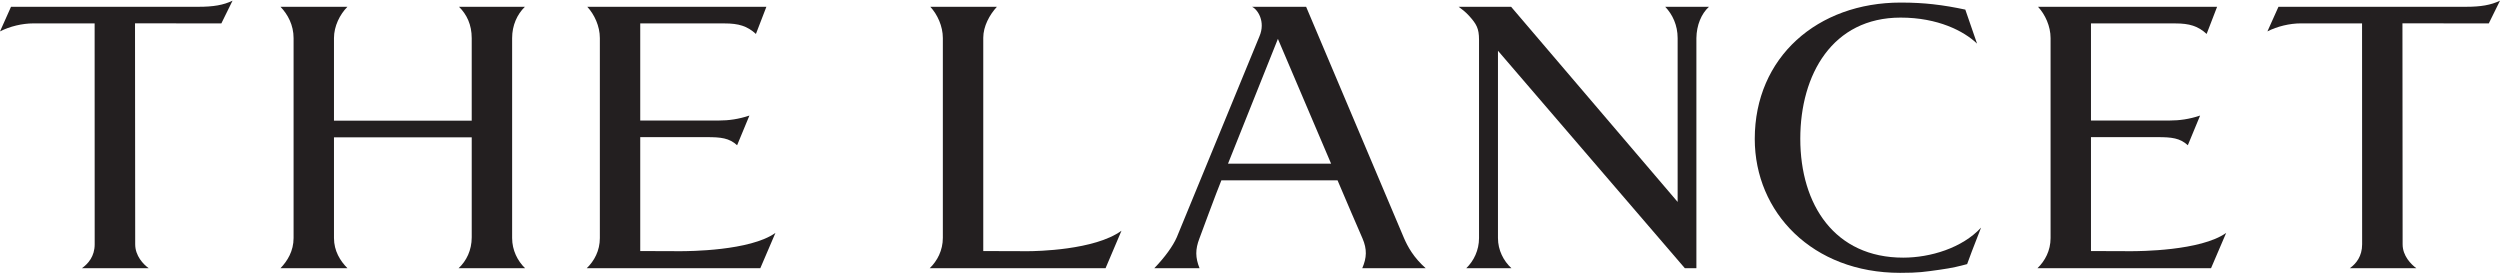
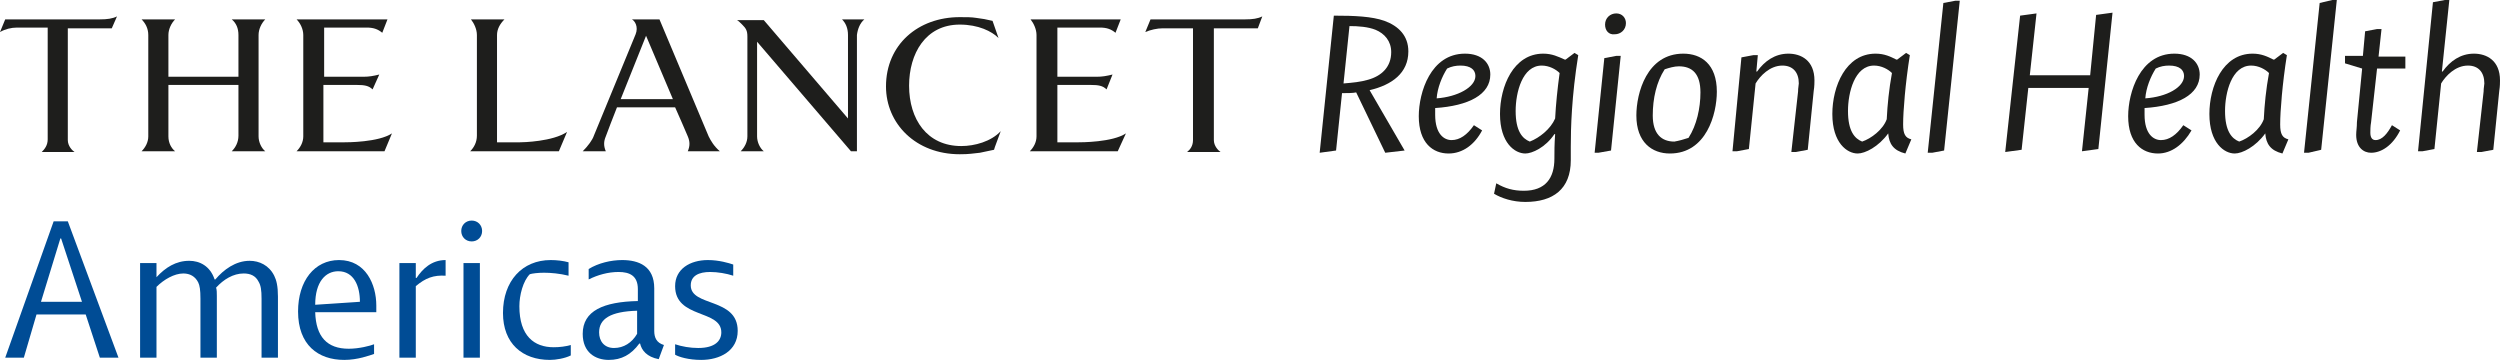
- <svg xmlns="http://www.w3.org/2000/svg" version="1.1" id="Layer_1" x="0px" y="0px" width="255.93px" height="28px" viewBox="0 0 520.143 56.628" enable-background="new 0 0 520.143 56.628" xml:space="preserve">
+ <svg xmlns="http://www.w3.org/2000/svg" version="1.1" id="Layer_1" x="0px" y="0px" width="335.5px" height="48.3px" viewBox="0 0 335.5 48.3" style="enable-background:new 0 0 335.5 48.3;" xml:space="preserve">
+   <style type="text/css">
+ 	.st0{fill:#004C95;}
+ 	.st1{fill:#1E1E1C;}
+ </style>
  <g>
-     <path fill="#231F20" d="M69.486,28.432v20.956c0,2.687,1.302,4.763,2.798,6.271H58.358c1.456-1.508,2.724-3.584,2.724-6.271V7.785   c0-2.689-1.19-4.914-2.724-6.512h13.926c-1.574,1.598-2.798,4.024-2.798,6.512v17.18h28.658V7.785c0-2.778-1.022-4.914-2.647-6.512   h13.709c-1.629,1.598-2.654,3.879-2.654,6.512v41.603c0,2.535,1.133,4.763,2.693,6.271H95.417c1.627-1.508,2.728-3.735,2.728-6.423   V28.432H69.486z" />
-     <path fill="#231F20" d="M158.19,55.658h-36.109c1.561-1.508,2.723-3.636,2.723-6.271V7.785c0-2.487-1.141-4.914-2.617-6.512h37.266   l-2.177,5.65c-1.812-1.656-3.613-2.189-6.522-2.189h-17.547v20.209c5.083,0,10.473-0.008,16.383-0.008   c2.014,0,4.071-0.275,6.332-1.031l-2.561,6.175c-1.655-1.506-3.357-1.686-6.338-1.686h-13.816v23.7   c3.486,0,4.756,0.029,8.307,0.029c1.68,0,14.556-0.042,19.824-3.807L158.19,55.658z" />
-     <path fill="#231F20" d="M460.025,55.658h-36.111c1.555-1.508,2.723-3.636,2.723-6.271V7.785c0-2.487-1.129-4.914-2.613-6.512h37.26   l-2.178,5.65c-1.801-1.656-3.602-2.189-6.52-2.189h-17.543v20.209c5.078,0,10.469-0.008,16.377-0.008   c2.014,0,4.078-0.275,6.33-1.031l-2.557,6.175c-1.656-1.506-3.355-1.686-6.338-1.686h-13.812v23.7c3.488,0,4.754,0.029,8.309,0.029   c1.67,0,14.553-0.042,19.82-3.807L460.025,55.658z" />
-     <path fill="#231F20" d="M204.575,7.721v17.223v3.45v23.7c3.576,0,5.715,0.029,9.268,0.029c1.678,0,13.923-0.19,19.491-4.261   l-3.313,7.796h-36.58c1.56-1.508,2.725-3.689,2.725-6.32V7.785c0-2.487-1.133-4.914-2.609-6.512c0.513,0,13.541,0,13.857,0   C205.879,2.934,204.575,5.344,204.575,7.721z" />
-     <path fill="#231F20" d="M254.114,37.386c-0.945,2.269-4.566,12.084-4.566,12.084c-0.877,2.271-0.863,3.968,0.023,6.188h-9.406   c2.189-2.269,3.881-4.611,4.67-6.423l17.187-41.776c1.354-3.119-0.381-5.658-1.529-6.186h11.256l20.357,48.114   c0.777,1.79,2,4.05,4.512,6.271H283.43c0.934-2.167,1.021-3.923,0.049-6.188c0,0-4.607-10.621-5.191-12.084H254.114z    M276.943,33.909L265.877,7.948l-10.38,25.961H276.943z" />
-     <path fill="#231F20" d="M352.947,7.785v47.873h-2.408l-38.877-45.237v38.967c0,2.535,1.164,4.763,2.799,6.271h-9.393   c1.566-1.508,2.654-3.735,2.654-6.271V8.125c0-2.353-0.531-3.26-2.053-4.956c-0.77-0.855-1.656-1.508-2.191-1.896h10.918   l34.648,40.6V7.785c0-2.689-1.064-4.914-2.584-6.512h9.102C353.971,2.721,352.988,5.096,352.947,7.785z" />
-     <path fill="#231F20" d="M403.531,55.986c-3.16,0.44-4.266,0.642-8.211,0.642c-18.209,0-30.229-12.562-30.229-27.86   c0-17.027,13.078-28.372,30.357-28.372c2.672,0,4.803,0.135,6.691,0.344c2.465,0.278,4.432,0.63,6.758,1.119l2.443,7.076   c-2.729-2.611-8.146-5.413-15.904-5.413c-14.176,0-20.873,11.832-20.873,25.203c0,13.807,7.201,24.741,21.412,24.741   c5.631,0,12.271-1.996,16.201-6.25c-1.688,4.269-2.479,6.439-2.9,7.595C407.67,55.238,406.273,55.605,403.531,55.986z" />
-     <path fill="#231F20" d="M46.053,4.734L28.091,4.712l0.038,45.981c0,2.409,1.698,4.163,2.8,4.965H17.051   c1.313-0.946,2.649-2.477,2.649-4.965L19.688,4.728H6.924C4.653,4.728,2.028,5.344,0,6.398l2.293-5.125h39.038   c3.012,0,5.148-0.344,7.051-1.273L46.053,4.734z" />
-     <path fill="#231F20" d="M517.809,4.734l-17.963-0.022l0.037,45.981c0,2.409,1.754,4.163,2.848,4.965h-13.828   c1.318-0.946,2.555-2.477,2.555-4.965l-0.016-45.966h-12.768c-2.268,0-4.895,0.616-6.924,1.671l2.301-5.125h39.031   c3.01,0,5.143-0.344,7.061-1.273L517.809,4.734z" />
+     <g>
+       <g>
+         <path class="st0" d="M7.2,29.7h1.9L15.9,48h-2.5l-1.9-5.8H4.9L3.2,48H0.7L7.2,29.7z M11,40.5L8.2,32H8.1l-2.6,8.5H11z" />
+         <path class="st0" d="M18.8,35.3h2.2v1.9H21c1.2-1.3,2.6-2.2,4.4-2.2c1.4,0,2.8,0.7,3.4,2.5h0.1c1.1-1.3,2.7-2.5,4.6-2.5     c1.3,0,2.6,0.6,3.3,2c0.3,0.6,0.5,1.4,0.5,2.8V48h-2.2v-7.9c0-1.2-0.1-1.8-0.4-2.3c-0.4-0.8-1.1-1.1-2-1.1     c-1.4,0-2.7,0.8-3.7,1.9c0.1,0.3,0.1,0.7,0.1,1.1V48h-2.2v-7.9c0-1.2-0.1-1.8-0.3-2.2c-0.4-0.8-1.1-1.2-2-1.2     c-1.2,0-2.6,0.8-3.6,1.8V48h-2.2V35.3z" />
+         <path class="st0" d="M46.2,48.3c-3.5,0-6.2-2-6.2-6.5c0-4.1,2.2-6.9,5.5-6.9c3.6,0,5,3.3,5,6.1c0,0.3,0,0.6,0,0.9h-8.2     c0.1,3.3,1.6,4.9,4.5,4.9c1.4,0,2.9-0.4,3.4-0.6v1.3C49.6,47.7,48,48.3,46.2,48.3z M48.3,40.5c0-2.1-0.8-4.1-2.9-4.1     c-1.7,0-3.1,1.4-3.1,4.5L48.3,40.5z" />
+         <path class="st0" d="M53.6,35.3h2.2v2h0.1c0.8-1.2,2-2.4,3.9-2.4V37c-1.6-0.1-2.7,0.3-4,1.4V48h-2.2V35.3z" />
+         <path class="st0" d="M61.9,31c0-0.8,0.6-1.4,1.4-1.4c0.8,0,1.4,0.6,1.4,1.4s-0.6,1.4-1.4,1.4C62.5,32.4,61.9,31.8,61.9,31z      M62.2,35.3h2.2V48h-2.2V35.3z" />
+         <path class="st0" d="M73.8,48.3c-3.7,0-6.3-2.2-6.3-6.3c0-4.3,2.6-7.1,6.4-7.1c0.8,0,1.7,0.1,2.4,0.3v1.8     c-1.2-0.3-2.4-0.4-3.3-0.4c-0.8,0-1.6,0.1-1.9,0.2c-0.9,0.9-1.4,2.8-1.4,4.3c0,4,2,5.5,4.6,5.5c0.8,0,1.6-0.1,2.3-0.3v1.4     C75.8,48.1,74.6,48.3,73.8,48.3z" />
+         <path class="st0" d="M78.2,44.8c0-3.1,2.8-4.3,7.4-4.4v-1.6c0-1.8-1.1-2.3-2.6-2.3c-1.4,0-2.8,0.4-4,1v-1.4     c1.3-0.8,3-1.2,4.5-1.2c2.2,0,4.3,0.8,4.3,3.8v5.7c0,0.9,0.3,1.6,1.3,1.9l-0.7,1.9c-1.6-0.3-2.3-1.2-2.5-2.1h-0.1     c-1.1,1.5-2.4,2.2-4.1,2.2C79.9,48.3,78.2,47.3,78.2,44.8z M85.5,44.8v-3.1c-3.6,0.1-5.1,1.1-5.1,2.9c0,1.2,0.7,2.1,2,2.1     C83.7,46.7,84.8,46,85.5,44.8z" />
+         <path class="st0" d="M90.6,46.2c0.9,0.3,2,0.5,3.1,0.5c2.3,0,3.1-1,3.1-2.1c0-3.1-6.2-1.8-6.2-6.2c0-2.3,2-3.5,4.4-3.5     c1.5,0,2.8,0.4,3.4,0.6V37c-0.9-0.3-2.1-0.5-3.1-0.5c-1.5,0-2.6,0.5-2.6,1.8c0,2.9,6.3,1.6,6.3,6.1c0,2.7-2.4,3.9-4.9,3.9     c-1.7,0-3-0.4-3.5-0.7V46.2z" />
+       </g>
+       <g>
+         <g>
+           <path class="st1" d="M22.6,11.5v6.8c0,0.9,0.4,1.6,0.9,2H19c0.5-0.5,0.9-1.2,0.9-2V4.7c0-0.9-0.4-1.6-0.9-2.1h4.5      c-0.5,0.5-0.9,1.3-0.9,2.1v5.6H32V4.7c0-0.9-0.3-1.6-0.9-2.1h4.5c-0.5,0.5-0.9,1.3-0.9,2.1v13.6c0,0.8,0.4,1.6,0.9,2h-4.5      c0.5-0.5,0.9-1.2,0.9-2.1v-6.8H22.6z" />
+           <path class="st1" d="M51.6,20.3H39.8c0.5-0.5,0.9-1.2,0.9-2V4.7c0-0.8-0.4-1.6-0.9-2.1H52l-0.7,1.8c-0.6-0.5-1.2-0.7-2.1-0.7      h-5.7v6.6c1.7,0,3.4,0,5.3,0c0.7,0,1.3-0.1,2.1-0.3L50,12c-0.5-0.5-1.1-0.6-2.1-0.6h-4.5v7.7c1.1,0,1.5,0,2.7,0      c0.5,0,4.7,0,6.5-1.2L51.6,20.3z" />
+           <path class="st1" d="M150,20.3h-11.8c0.5-0.5,0.9-1.2,0.9-2V4.7c0-0.8-0.4-1.6-0.8-2.1h12.1l-0.7,1.8c-0.6-0.5-1.2-0.7-2.1-0.7      h-5.7v6.6c1.7,0,3.4,0,5.3,0c0.7,0,1.3-0.1,2.1-0.3l-0.8,2c-0.5-0.5-1.1-0.6-2.1-0.6h-4.5v7.7c1.1,0,1.6,0,2.7,0      c0.5,0,4.7,0,6.5-1.2L150,20.3z" />
+           <path class="st1" d="M66.7,4.7v5.6v1.1v7.7c1.2,0,1.9,0,3,0c0.5,0,4.5-0.1,6.4-1.4L75,20.3H63.1c0.5-0.5,0.9-1.2,0.9-2.1V4.7      c0-0.8-0.4-1.6-0.8-2.1c0.2,0,4.4,0,4.5,0C67.1,3.2,66.7,3.9,66.7,4.7z" />
+           <path class="st1" d="M82.8,14.4c-0.3,0.7-1.5,3.9-1.5,3.9c-0.3,0.7-0.3,1.3,0,2h-3.1c0.7-0.7,1.3-1.5,1.5-2.1l5.6-13.6      c0.4-1-0.1-1.8-0.5-2h3.7l6.6,15.7c0.3,0.6,0.7,1.3,1.5,2h-4.3c0.3-0.7,0.3-1.3,0-2c0,0-1.5-3.5-1.7-3.9H82.8z M90.3,13.3      l-3.6-8.5l-3.4,8.5H90.3z" />
+           <path class="st1" d="M115,4.7v15.6h-0.8L101.6,5.6v12.7c0,0.8,0.4,1.6,0.9,2h-3.1c0.5-0.5,0.9-1.2,0.9-2V4.9      c0-0.8-0.2-1.1-0.7-1.6c-0.3-0.3-0.5-0.5-0.7-0.6h3.6l11.3,13.2V4.7c0-0.9-0.3-1.6-0.8-2.1h3C115.4,3.1,115.1,3.9,115,4.7z" />
+           <path class="st1" d="M131.5,20.5c-1,0.1-1.4,0.2-2.7,0.2c-5.9,0-9.9-4.1-9.9-9.1c0-5.6,4.3-9.3,9.9-9.3c0.9,0,1.6,0,2.2,0.1      c0.8,0.1,1.4,0.2,2.2,0.4l0.8,2.3c-0.9-0.9-2.7-1.8-5.2-1.8c-4.6,0-6.8,3.9-6.8,8.2c0,4.5,2.4,8.1,7,8.1c1.8,0,4-0.6,5.3-2      c-0.5,1.4-0.8,2.1-0.9,2.5C132.9,20.2,132.4,20.3,131.5,20.5z" />
+           <path class="st1" d="M15,3.8l-5.9,0l0,15c0,0.8,0.6,1.4,0.9,1.6H5.6C6,20,6.4,19.5,6.4,18.7l0-15H2.3C1.5,3.7,0.7,3.9,0,4.3      l0.7-1.7h12.7c1,0,1.7-0.1,2.3-0.4L15,3.8z" />
+           <path class="st1" d="M168.8,3.8l-5.9,0l0,15c0,0.8,0.6,1.4,0.9,1.6h-4.5c0.4-0.3,0.8-0.8,0.8-1.6l0-15H156      c-0.7,0-1.6,0.2-2.3,0.5l0.7-1.7h12.7c1,0,1.7-0.1,2.3-0.4L168.8,3.8z" />
+         </g>
+         <g>
+           <path class="st1" d="M179,2.1c2.8,0,5.1,0.1,6.8,0.7c1.9,0.7,3.2,2,3.2,4.1c0,2.9-2.2,4.5-5.2,5.2l4.7,8.1l-2.6,0.3l-3.9-8.1      c-0.4,0.1-1.4,0.1-1.9,0.1l-0.8,7.7l-2.2,0.3L179,2.1z M183.6,10.7c1.8-0.5,3.1-1.7,3.1-3.7c0-1.5-0.9-2.5-2.1-3      c-1-0.4-2.3-0.5-3.5-0.5l-0.8,7.7C181.5,11.1,182.6,11,183.6,10.7z" />
+           <path class="st1" d="M194.4,20.6c-2.1,0-4-1.4-4-5c0-3.2,1.6-8.4,6.2-8.4c2.3,0,3.4,1.3,3.4,2.8c0,2.7-2.9,4.2-7.4,4.5      c0,0.3,0,0.7,0,0.9c0,2.6,1.2,3.4,2.2,3.4c1.1,0,2.1-0.7,3-2l1.1,0.7C197.9,19.4,196.3,20.6,194.4,20.6z M198,10.2      c0-0.8-0.6-1.4-2-1.4c-0.6,0-1.2,0.1-1.8,0.4c-0.7,1.1-1.3,2.6-1.4,4C195.6,13,198,11.7,198,10.2z" />
+           <path class="st1" d="M200.8,24.6c1.2,0.7,2.3,1,3.7,1c2.9,0,4.1-1.7,4.1-4.3c0-0.8,0-2,0.1-3.3h-0.1c-1.2,1.8-3,2.6-3.9,2.6      c-1.4,0-3.4-1.4-3.4-5.3c0-3.7,1.8-8.1,5.8-8.1c1.2,0,2,0.4,2.9,0.8h0.1l1.2-0.9l0.5,0.3c-0.9,5.6-1,9.8-1,12.3      c0,0.7,0,1.4,0,1.8c0,3.9-2.4,5.6-6.1,5.6c-1.7,0-3.2-0.5-4.2-1.1L200.8,24.6z M208.7,15.9c0.1-1.9,0.3-3.9,0.6-6.1      c-0.5-0.5-1.4-1-2.4-1c-2.6,0-3.5,3.6-3.5,6.1c0,2.7,0.9,3.7,1.9,4.1C206.6,18.5,208.1,17.3,208.7,15.9z" />
+           <path class="st1" d="M214.5,20.5H214l1.3-12.7l1.6-0.3h0.6l-1.3,12.7L214.5,20.5z M215.4,3.3c0-0.9,0.7-1.5,1.5-1.5      c0.8,0,1.3,0.6,1.3,1.3c0,0.9-0.7,1.5-1.5,1.5C215.9,4.7,215.4,4.1,215.4,3.3z" />
+           <path class="st1" d="M219.6,15.5c0-3,1.4-8.3,6.3-8.3c2.4,0,4.5,1.4,4.5,5.1c0,3-1.4,8.3-6.3,8.3      C221.7,20.6,219.6,19.1,219.6,15.5z M226.6,18.5c1.1-1.7,1.6-4,1.6-6.1c0-2.5-1.1-3.5-2.9-3.5c-0.6,0-1.3,0.2-1.9,0.4      c-1.1,1.7-1.6,3.9-1.6,6.2c0,2.5,1.2,3.5,2.9,3.5C225.3,18.9,226,18.7,226.6,18.5z" />
+           <path class="st1" d="M233.7,7.7l1.6-0.3h0.6l-0.2,2.2h0.1c1-1.4,2.4-2.4,4.2-2.4c1.7,0,3.5,0.9,3.5,3.6c0,0.2,0,0.8-0.1,1.4      l-0.8,7.9l-1.6,0.3h-0.6l0.9-8.1c0-0.5,0.1-0.9,0.1-1.1c0-1.5-0.8-2.4-2.2-2.4c-1.7,0-3,1.4-3.6,2.4l-0.9,8.8l-1.6,0.3h-0.6      L233.7,7.7z" />
+           <path class="st1" d="M253.4,17.9L253.4,17.9c-1.3,1.8-3.1,2.7-4.1,2.7c-1.4,0-3.4-1.4-3.4-5.3c0-3.7,1.8-8.1,5.8-8.1      c1.2,0,2,0.4,2.8,0.8h0.1l1.2-0.9l0.5,0.3c-0.6,3.8-0.9,7.5-0.9,9.3c0,1.3,0.3,1.8,1.1,2l-0.8,1.9      C254.1,20.2,253.5,19.3,253.4,17.9z M253.9,9.8c-0.5-0.5-1.4-1-2.4-1c-2.6,0-3.5,3.6-3.5,6.1c0,2.7,0.9,3.7,1.9,4.1      c1.2-0.4,2.8-1.6,3.3-3C253.3,14,253.5,12,253.9,9.8z" />
+           <path class="st1" d="M259.3,20.5h-0.6l2.1-20.1l1.6-0.3h0.6l-2.1,20.1L259.3,20.5z" />
+           <path class="st1" d="M271.1,2.1l2.2-0.3l-0.9,8.3h8.1l0.8-8.1l2.2-0.3l-1.9,18.3l-2.2,0.3l0.9-8.5h-8.1l-0.9,8.3l-2.2,0.3      L271.1,2.1z" />
+           <path class="st1" d="M289.6,20.6c-2.1,0-4-1.4-4-5c0-3.2,1.6-8.4,6.2-8.4c2.3,0,3.4,1.3,3.4,2.8c0,2.7-2.9,4.2-7.4,4.5      c0,0.3,0,0.7,0,0.9c0,2.6,1.2,3.4,2.2,3.4c1.1,0,2.1-0.7,3-2l1.1,0.7C293,19.4,291.4,20.6,289.6,20.6z M293.1,10.2      c0-0.8-0.6-1.4-2-1.4c-0.6,0-1.2,0.1-1.8,0.4c-0.7,1.1-1.3,2.6-1.4,4C290.8,13,293.1,11.7,293.1,10.2z" />
+           <path class="st1" d="M304,17.9L304,17.9c-1.3,1.8-3.1,2.7-4.1,2.7c-1.4,0-3.4-1.4-3.4-5.3c0-3.7,1.8-8.1,5.8-8.1      c1.2,0,2,0.4,2.8,0.8h0.1l1.2-0.9l0.5,0.3c-0.6,3.8-0.9,7.5-0.9,9.3c0,1.3,0.3,1.8,1.1,2l-0.8,1.9      C304.7,20.2,304.1,19.3,304,17.9z M304.5,9.8c-0.5-0.5-1.4-1-2.4-1c-2.6,0-3.5,3.6-3.5,6.1c0,2.7,0.9,3.7,1.9,4.1      c1.2-0.4,2.8-1.6,3.3-3C303.9,14,304.1,12,304.5,9.8z" />
+           <path class="st1" d="M309.8,20.5h-0.6l2.1-20.1L313,0h0.6l-2.1,20.1L309.8,20.5z" />
+           <path class="st1" d="M316.2,18.1c0-0.5,0.1-1,0.1-1.7l0.7-7.2l-2.3-0.7V7.5h2.4l0.3-3.3l1.6-0.3h0.6l-0.4,3.7h3.6v1.6h-3.8      l-0.8,7.2c-0.1,0.5-0.1,1.2-0.1,1.4c0,0.6,0.2,1,0.7,1c0.9,0,1.6-0.9,2.2-2l1.1,0.7c-1,2-2.5,3-3.9,3      C317.2,20.5,316.2,19.8,316.2,18.1z" />
+           <path class="st1" d="M326.5,0.3l1.6-0.3h0.6l-1,9.6h0.1c1-1.4,2.4-2.4,4.2-2.4c1.7,0,3.5,0.9,3.5,3.6c0,0.2,0,0.8-0.1,1.4      l-0.8,7.9l-1.6,0.3h-0.6l0.9-8.1c0-0.5,0.1-0.9,0.1-1.1c0-1.5-0.8-2.4-2.2-2.4c-1.7,0-3,1.4-3.6,2.4l-0.9,8.8l-1.6,0.3h-0.6      L326.5,0.3z" />
+         </g>
+       </g>
+     </g>
  </g>
</svg>
